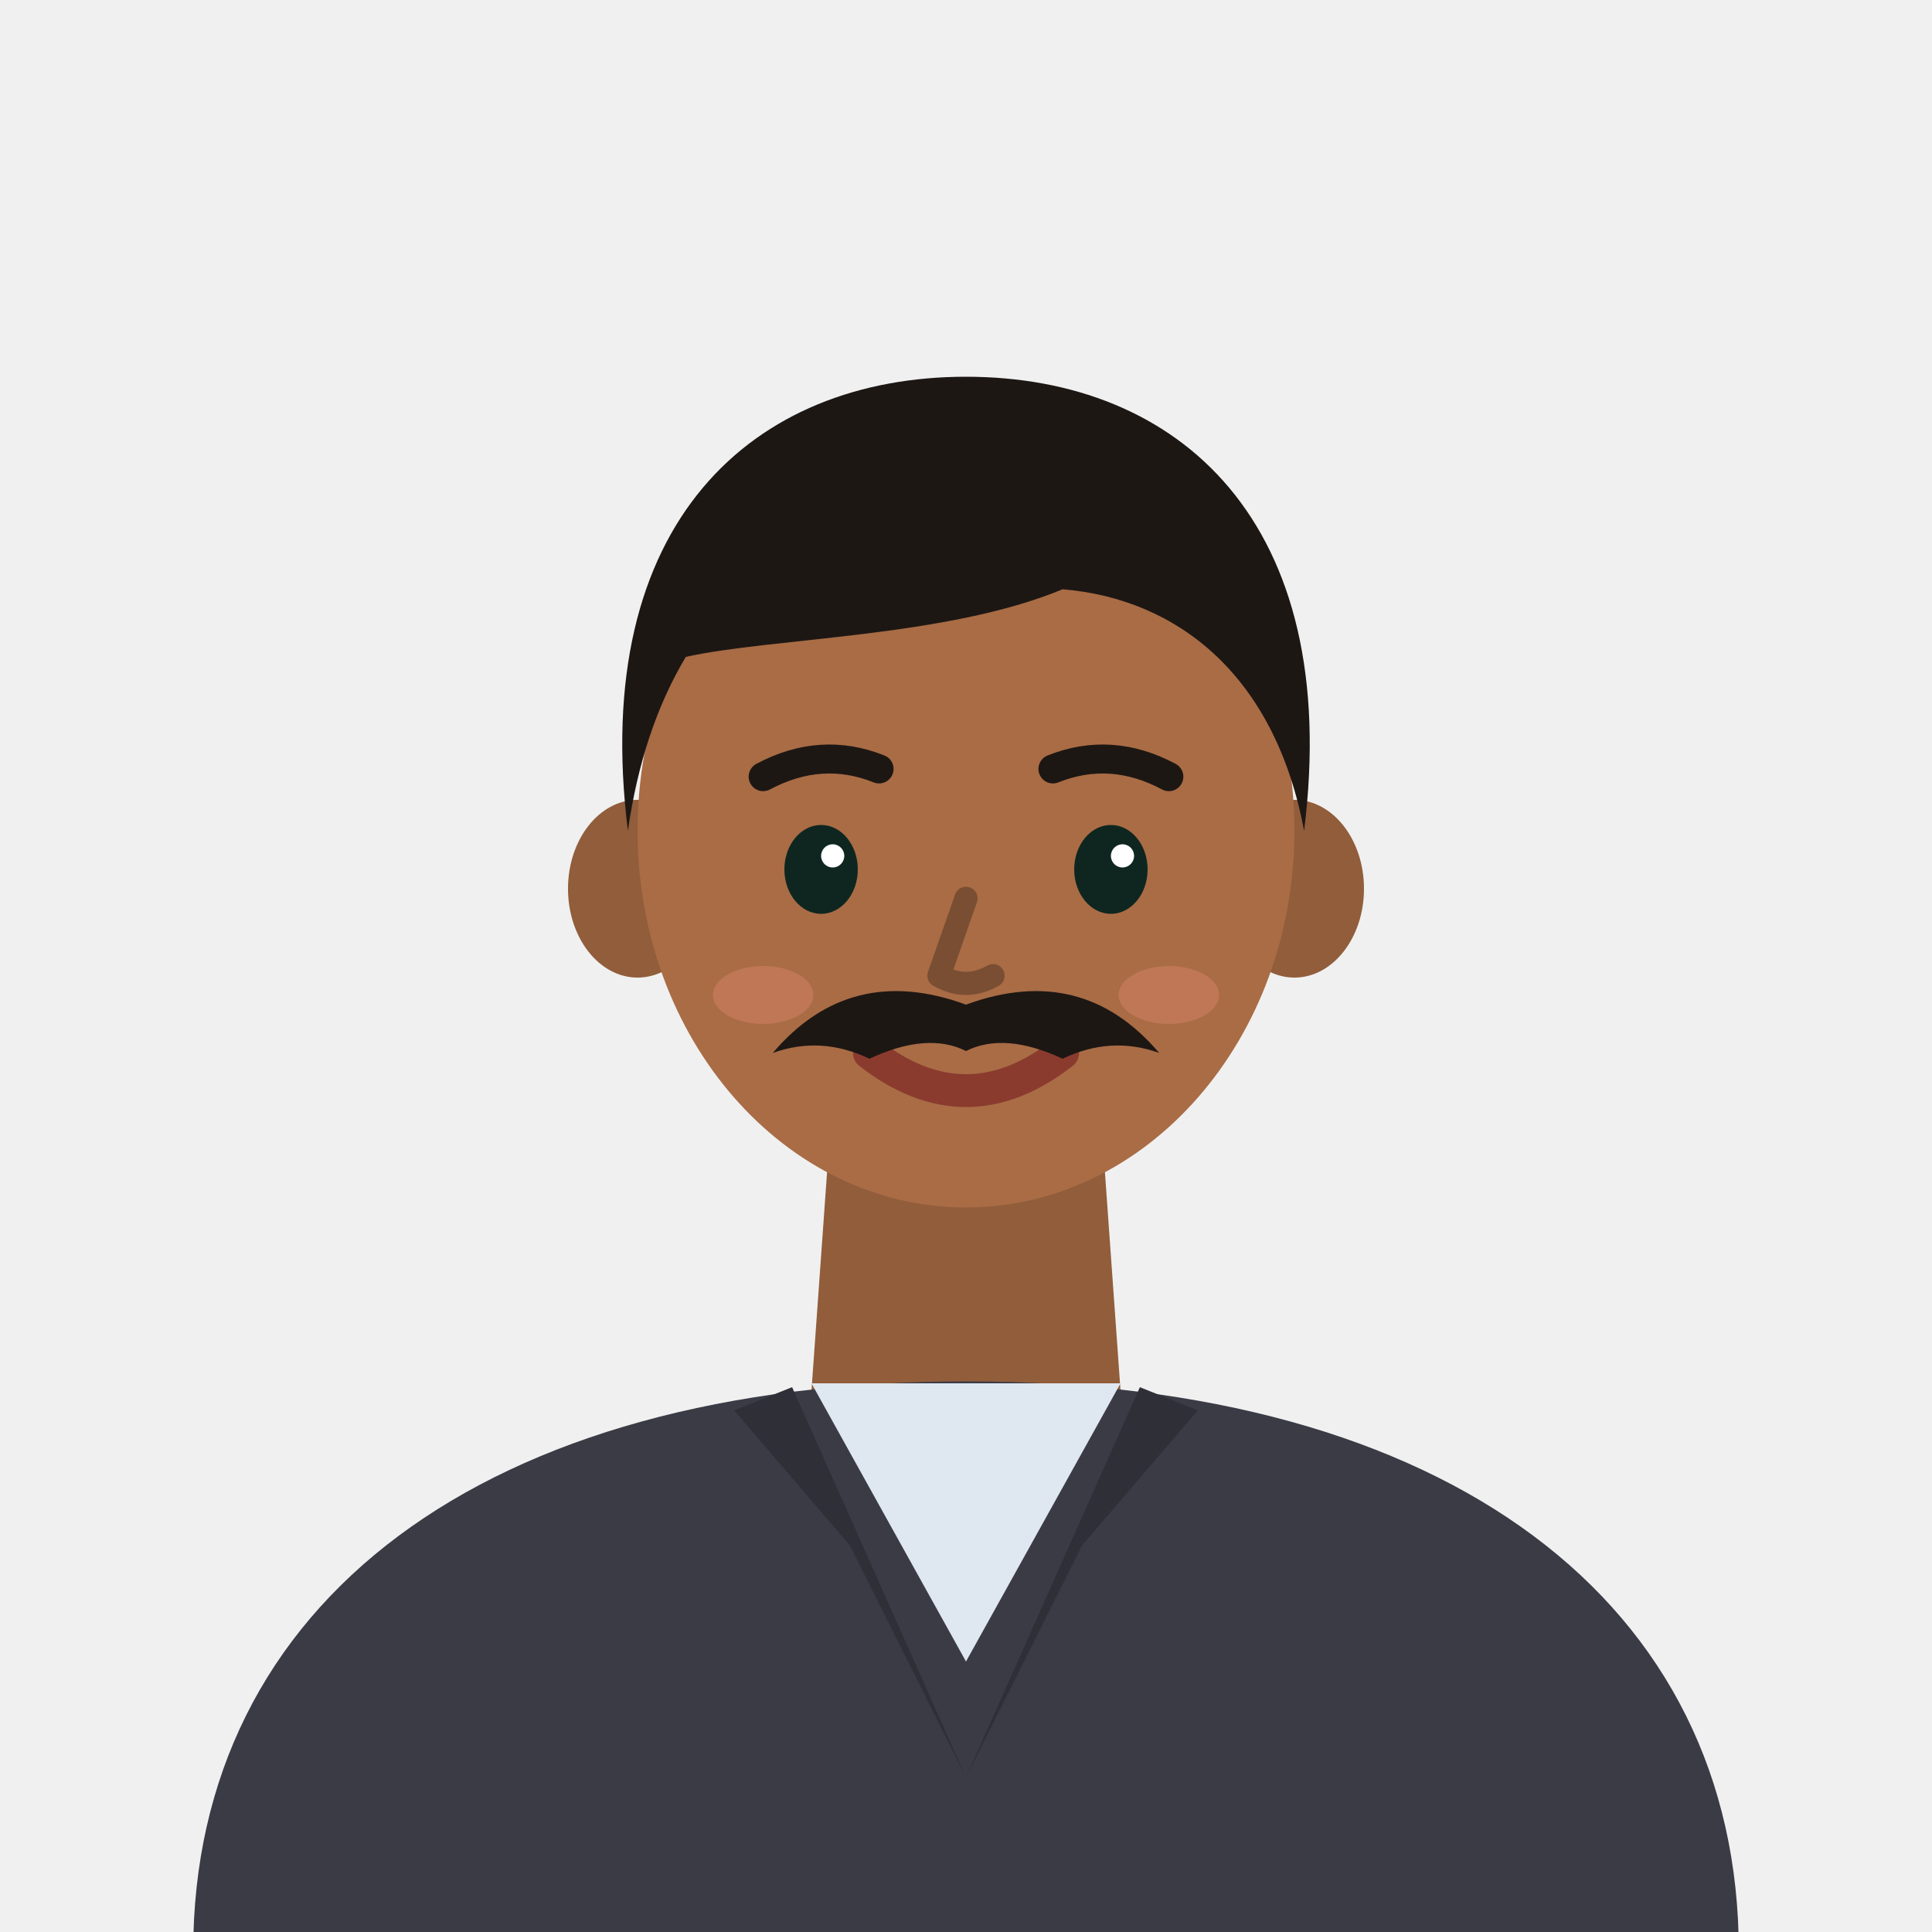
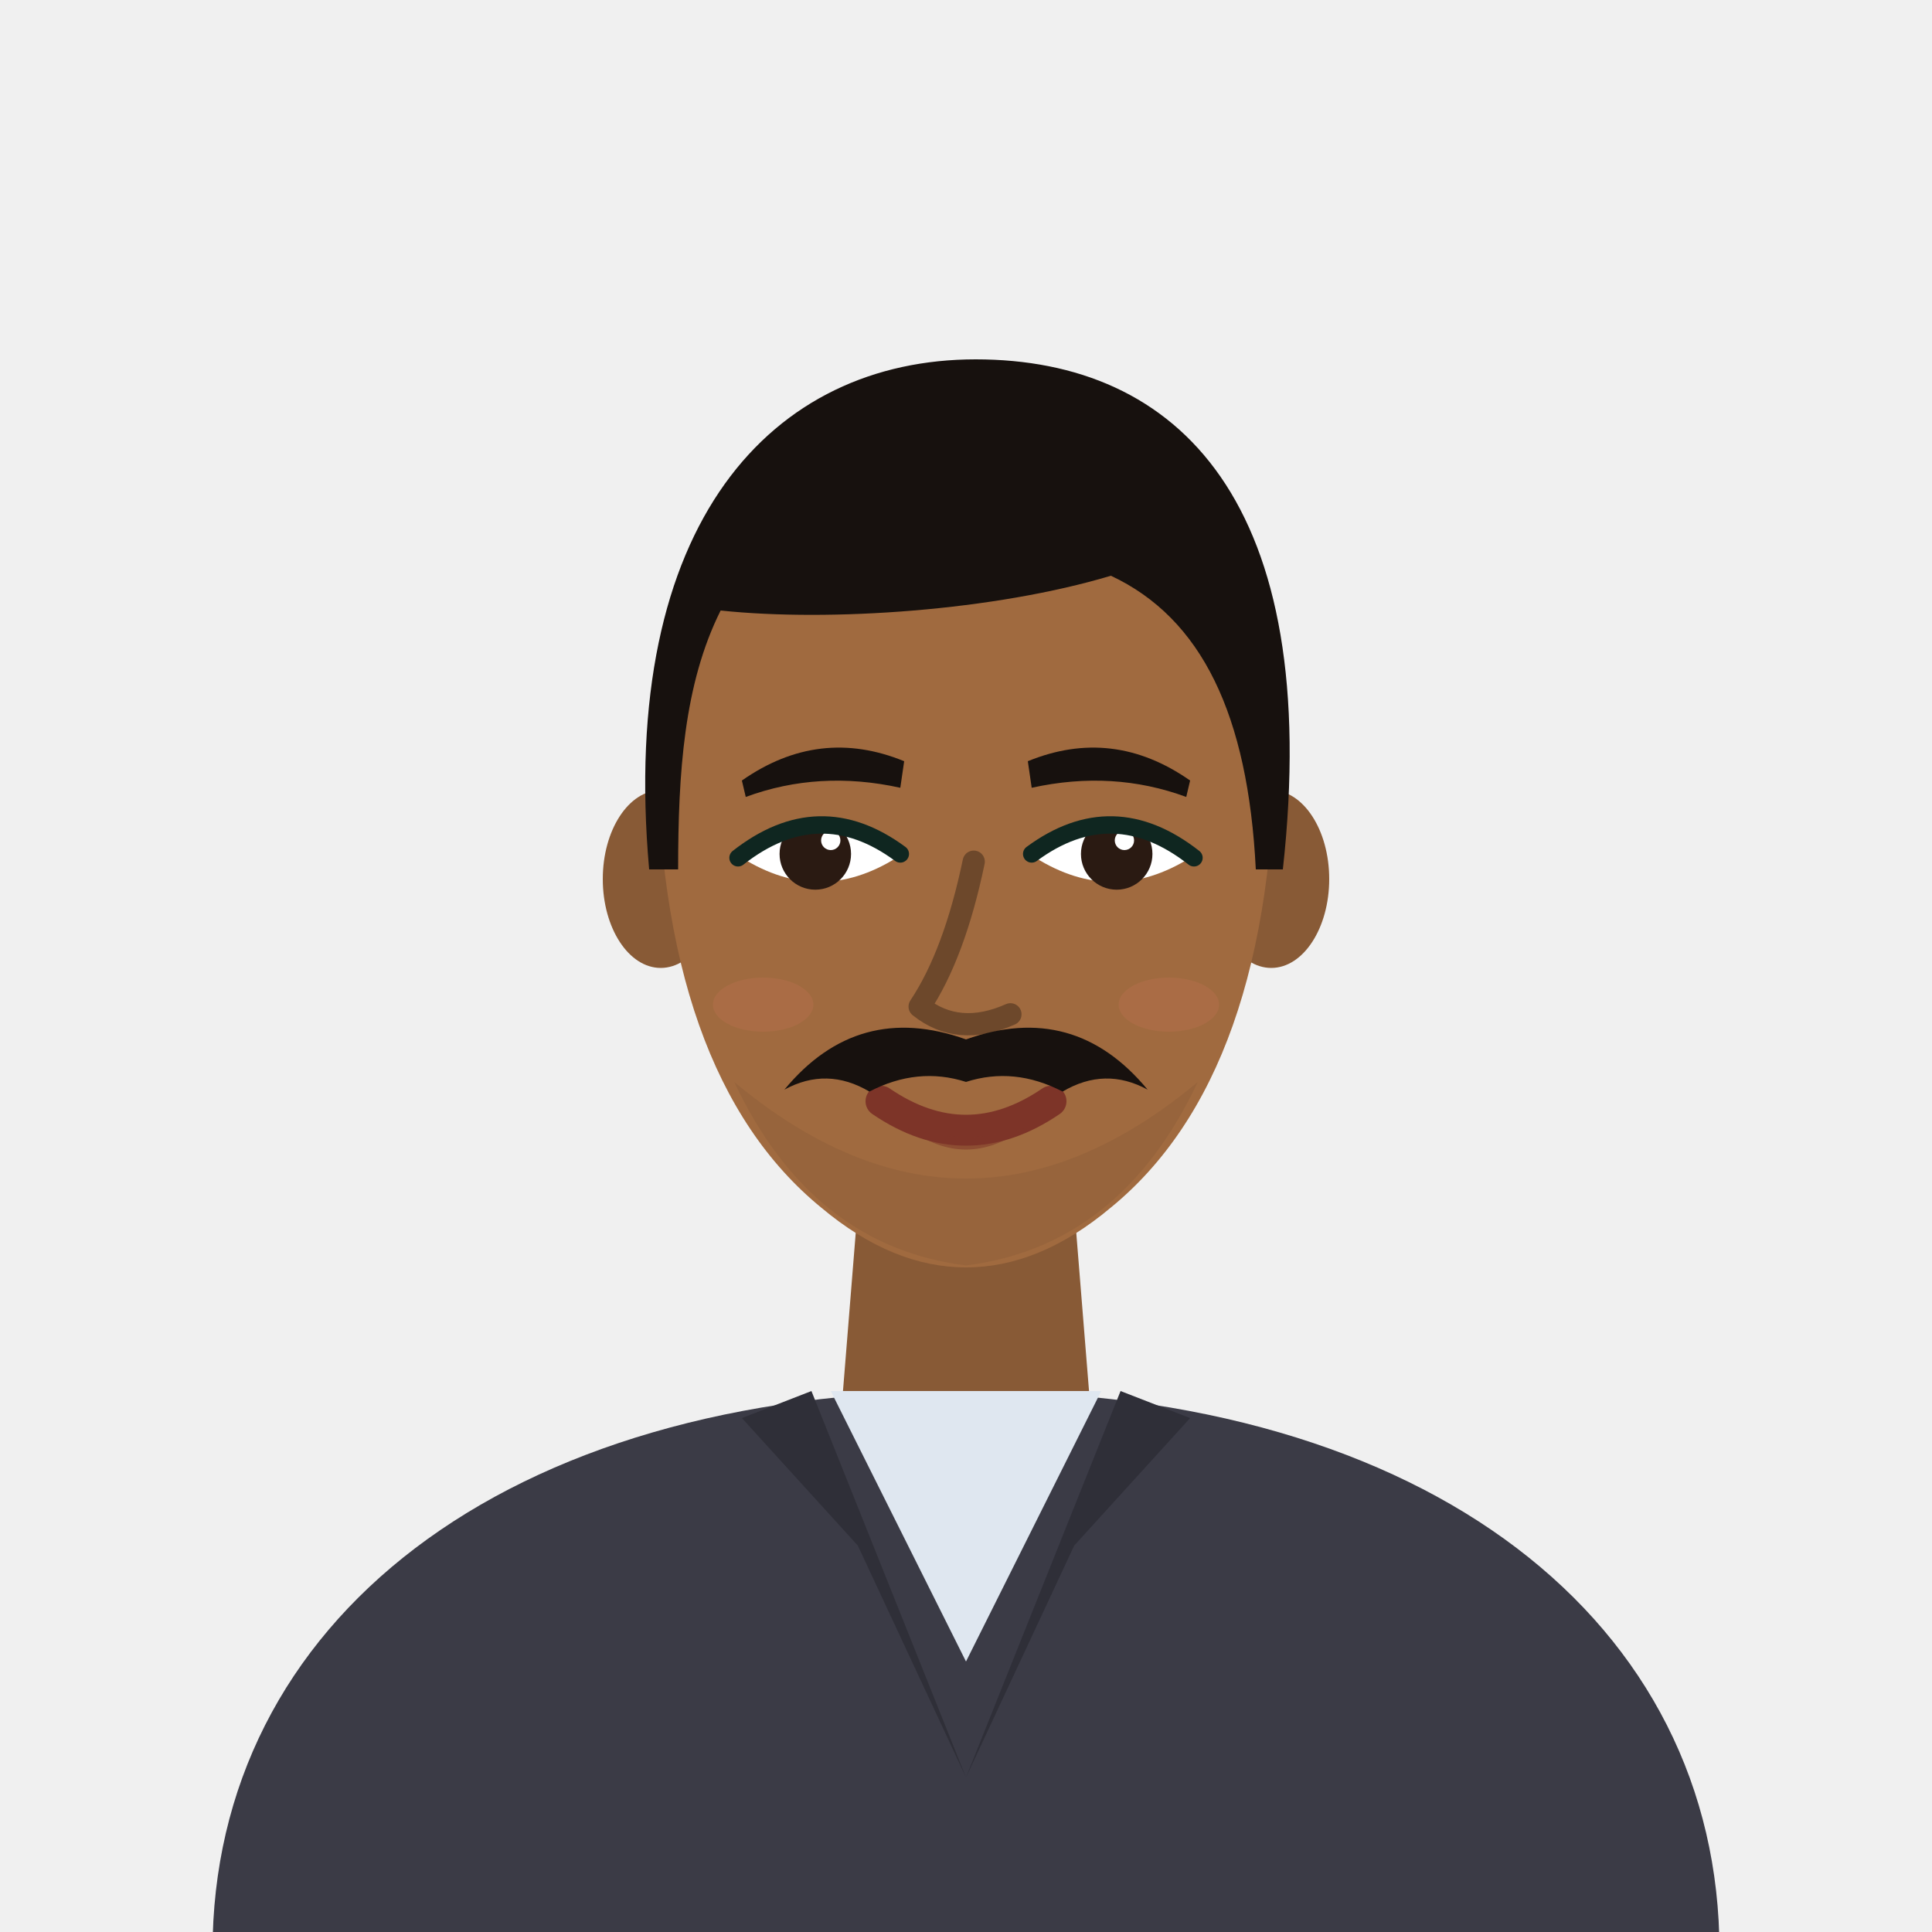
<svg xmlns="http://www.w3.org/2000/svg" viewBox="0 0 100 100" width="400" height="400">
-   <path d="M43 58L57 58L58 72L42 72Z" fill="#915d3b" />
-   <path d="M10 101C10 83 25 71.5 50 71.5C75 71.5 90 83 90 101Z" fill="#3b3b46" />
-   <path d="M42 71.6L50 86L58 71.6Z" fill="#dfe7f0" />
-   <path d="M41 71.8L50 92L44 80L38 73Z M59 71.8L50 92L56 80L62 73Z" fill="#2f2f38" />
-   <ellipse cx="33" cy="46" rx="3.6" ry="4.6" fill="#915d3b" />
-   <ellipse cx="67" cy="46" rx="3.6" ry="4.6" fill="#915d3b" />
-   <ellipse cx="50" cy="43" rx="17" ry="19.5" fill="#a96c45" />
-   <ellipse cx="42.5" cy="45" rx="1.9" ry="2.3" fill="#0f2620" />
-   <ellipse cx="57.5" cy="45" rx="1.9" ry="2.3" fill="#0f2620" />
-   <circle cx="43.1" cy="44.3" r=".6" fill="#fff" />
-   <circle cx="58.1" cy="44.3" r=".6" fill="#fff" />
-   <path d="M39.5 40.2Q42.5 38.6 45.5 39.8M54.5 39.8Q57.5 38.6 60.5 40.2" fill="none" stroke="#1d1714" stroke-width="1.5" stroke-linecap="round" />
-   <path d="M50 46.5L48.6 50.5Q50 51.3 51.4 50.5" fill="none" stroke="#7a4e32" stroke-width="1.2" stroke-linecap="round" stroke-linejoin="round" />
-   <ellipse cx="39.5" cy="51.5" rx="2.6" ry="1.5" fill="#e88b73" opacity=".35" />
-   <ellipse cx="60.5" cy="51.5" rx="2.6" ry="1.5" fill="#e88b73" opacity=".35" />
-   <path d="M45 54.5Q50 58.4 55 54.5" fill="none" stroke="#8a3b2e" stroke-width="1.7" stroke-linecap="round" />
-   <path d="M40 54.5Q44 49.8 50 52Q56 49.8 60 54.5Q57.5 53.6 55 54.8Q52 53.4 50 54.4Q48 53.4 45 54.8Q42.5 53.6 40 54.5Z" fill="#1d1714" />
-   <path d="M32.5 43C30.5 27 39 19.5 50 19.5C61 19.5 69.5 27 67.5 43C66 35 61 31 55 30.5C49 33 40 33 35.5 34C34 36.5 33 39.5 32.5 43Z" fill="#1d1714" />
+   <path d="M44.6 60L55.4 60L56.4 72.4L43.6 72.4Z" fill="#885a36" />
+   <path d="M11 101C11 84 26 72 50 72C74 72 89 84 89 101Z" fill="#3b3b46" />
+   <path d="M43 72L50 86L57 72Z" fill="#dfe7f0" />
+   <path d="M42 72L50 92L44.4 80L38.4 73.4Z M58 72L50 92L55.6 80L61.6 73.4Z" fill="#2f2f38" />
+   <ellipse cx="34.2" cy="45.5" rx="3" ry="4.6" fill="#885a36" />
+   <ellipse cx="65.8" cy="45.5" rx="3" ry="4.6" fill="#885a36" />
+   <path d="M34 38C34 26 41 20.5 50 20.5C59 20.5 66 26 66 38C66 50 63 58 57.5 62.5C55 64.6 52.5 65.6 50 65.6C47.5 65.6 45 64.6 42.5 62.5C37 58 34 50 34 38Z" fill="#a06a3f" />
+   <path d="M38 56Q50 66 62 56Q58 64.5 50 65.5Q42 64.5 38 56Z" fill="#885a36" opacity=".35" />
+   <path d="M38.4 44.4Q42.4 41.4 46.4 44.4Q42.4 46.9 38.4 44.4Z" fill="#fff" />
+   <circle cx="42.2" cy="44.2" r="1.85" fill="#2a1a12" />
+   <circle cx="43" cy="43.5" r=".5" fill="#fff" />
+   <path d="M38.2 44.4Q42.4 41.1 46.6 44.2" fill="none" stroke="#0f2620" stroke-width="0.9" stroke-linecap="round" />
+   <path d="M53.6 44.4Q57.6 41.4 61.6 44.4Q57.6 46.9 53.6 44.4Z" fill="#fff" />
+   <circle cx="57.8" cy="44.2" r="1.85" fill="#2a1a12" />
+   <circle cx="58.2" cy="43.5" r=".5" fill="#fff" />
+   <path d="M53.4 44.2Q57.6 41.1 61.8 44.4" fill="none" stroke="#0f2620" stroke-width="0.9" stroke-linecap="round" />
+   <path d="M38.4 40.4Q42.4 37.6 46.8 39.4L46.6 40.775Q42.4 39.85  38.6 41.25Z" fill="#17110e" />
+   <path d="M61.6 40.4Q57.6 37.6 53.2 39.4L53.4 40.775Q57.6 39.85 61.4 41.25Z" fill="#17110e" />
+   <path d="M50.4 44.6Q49.4 49.4 47.6 52.1Q49.6 53.7 52.3 52.5" fill="none" stroke="#6d482b" stroke-width="1.15" stroke-linecap="round" stroke-linejoin="round" />
+   <ellipse cx="39.5" cy="52" rx="2.6" ry="1.4" fill="#d9775e" opacity="0.18" />
+   <ellipse cx="60.5" cy="52" rx="2.6" ry="1.4" fill="#d9775e" opacity="0.18" />
+   <path d="M45.6 57Q50 60 54.4 57" fill="none" stroke="#7d3428" stroke-width="1.6" stroke-linecap="round" />
+   <path d="M47 58.4Q50 60.6 53 58.4Q50 59.3 47 58.4Z" fill="#7d3428" opacity=".55" />
+   <path d="M40.6 56.4Q44.4 51.8 50 53.8Q55.6 51.8 59.4 56.4Q57.2 55.2 55 56.5Q52.5 55.2 50 56Q47.5 55.2 45 56.5Q42.8 55.2 40.6 56.4Z" fill="#17110e" />
+   <path d="M33.6 45C32 27 40 18.6 50.5 18.6C61 18.6 68.5 26 66.4 45L65 45C64.6 37 62.2 32 57.5 29.8C51.5 31.6 43 32.2 37.3 31.6C35.4 35.4 35.1 40 35.1 45Z" fill="#17110e" />
</svg>
